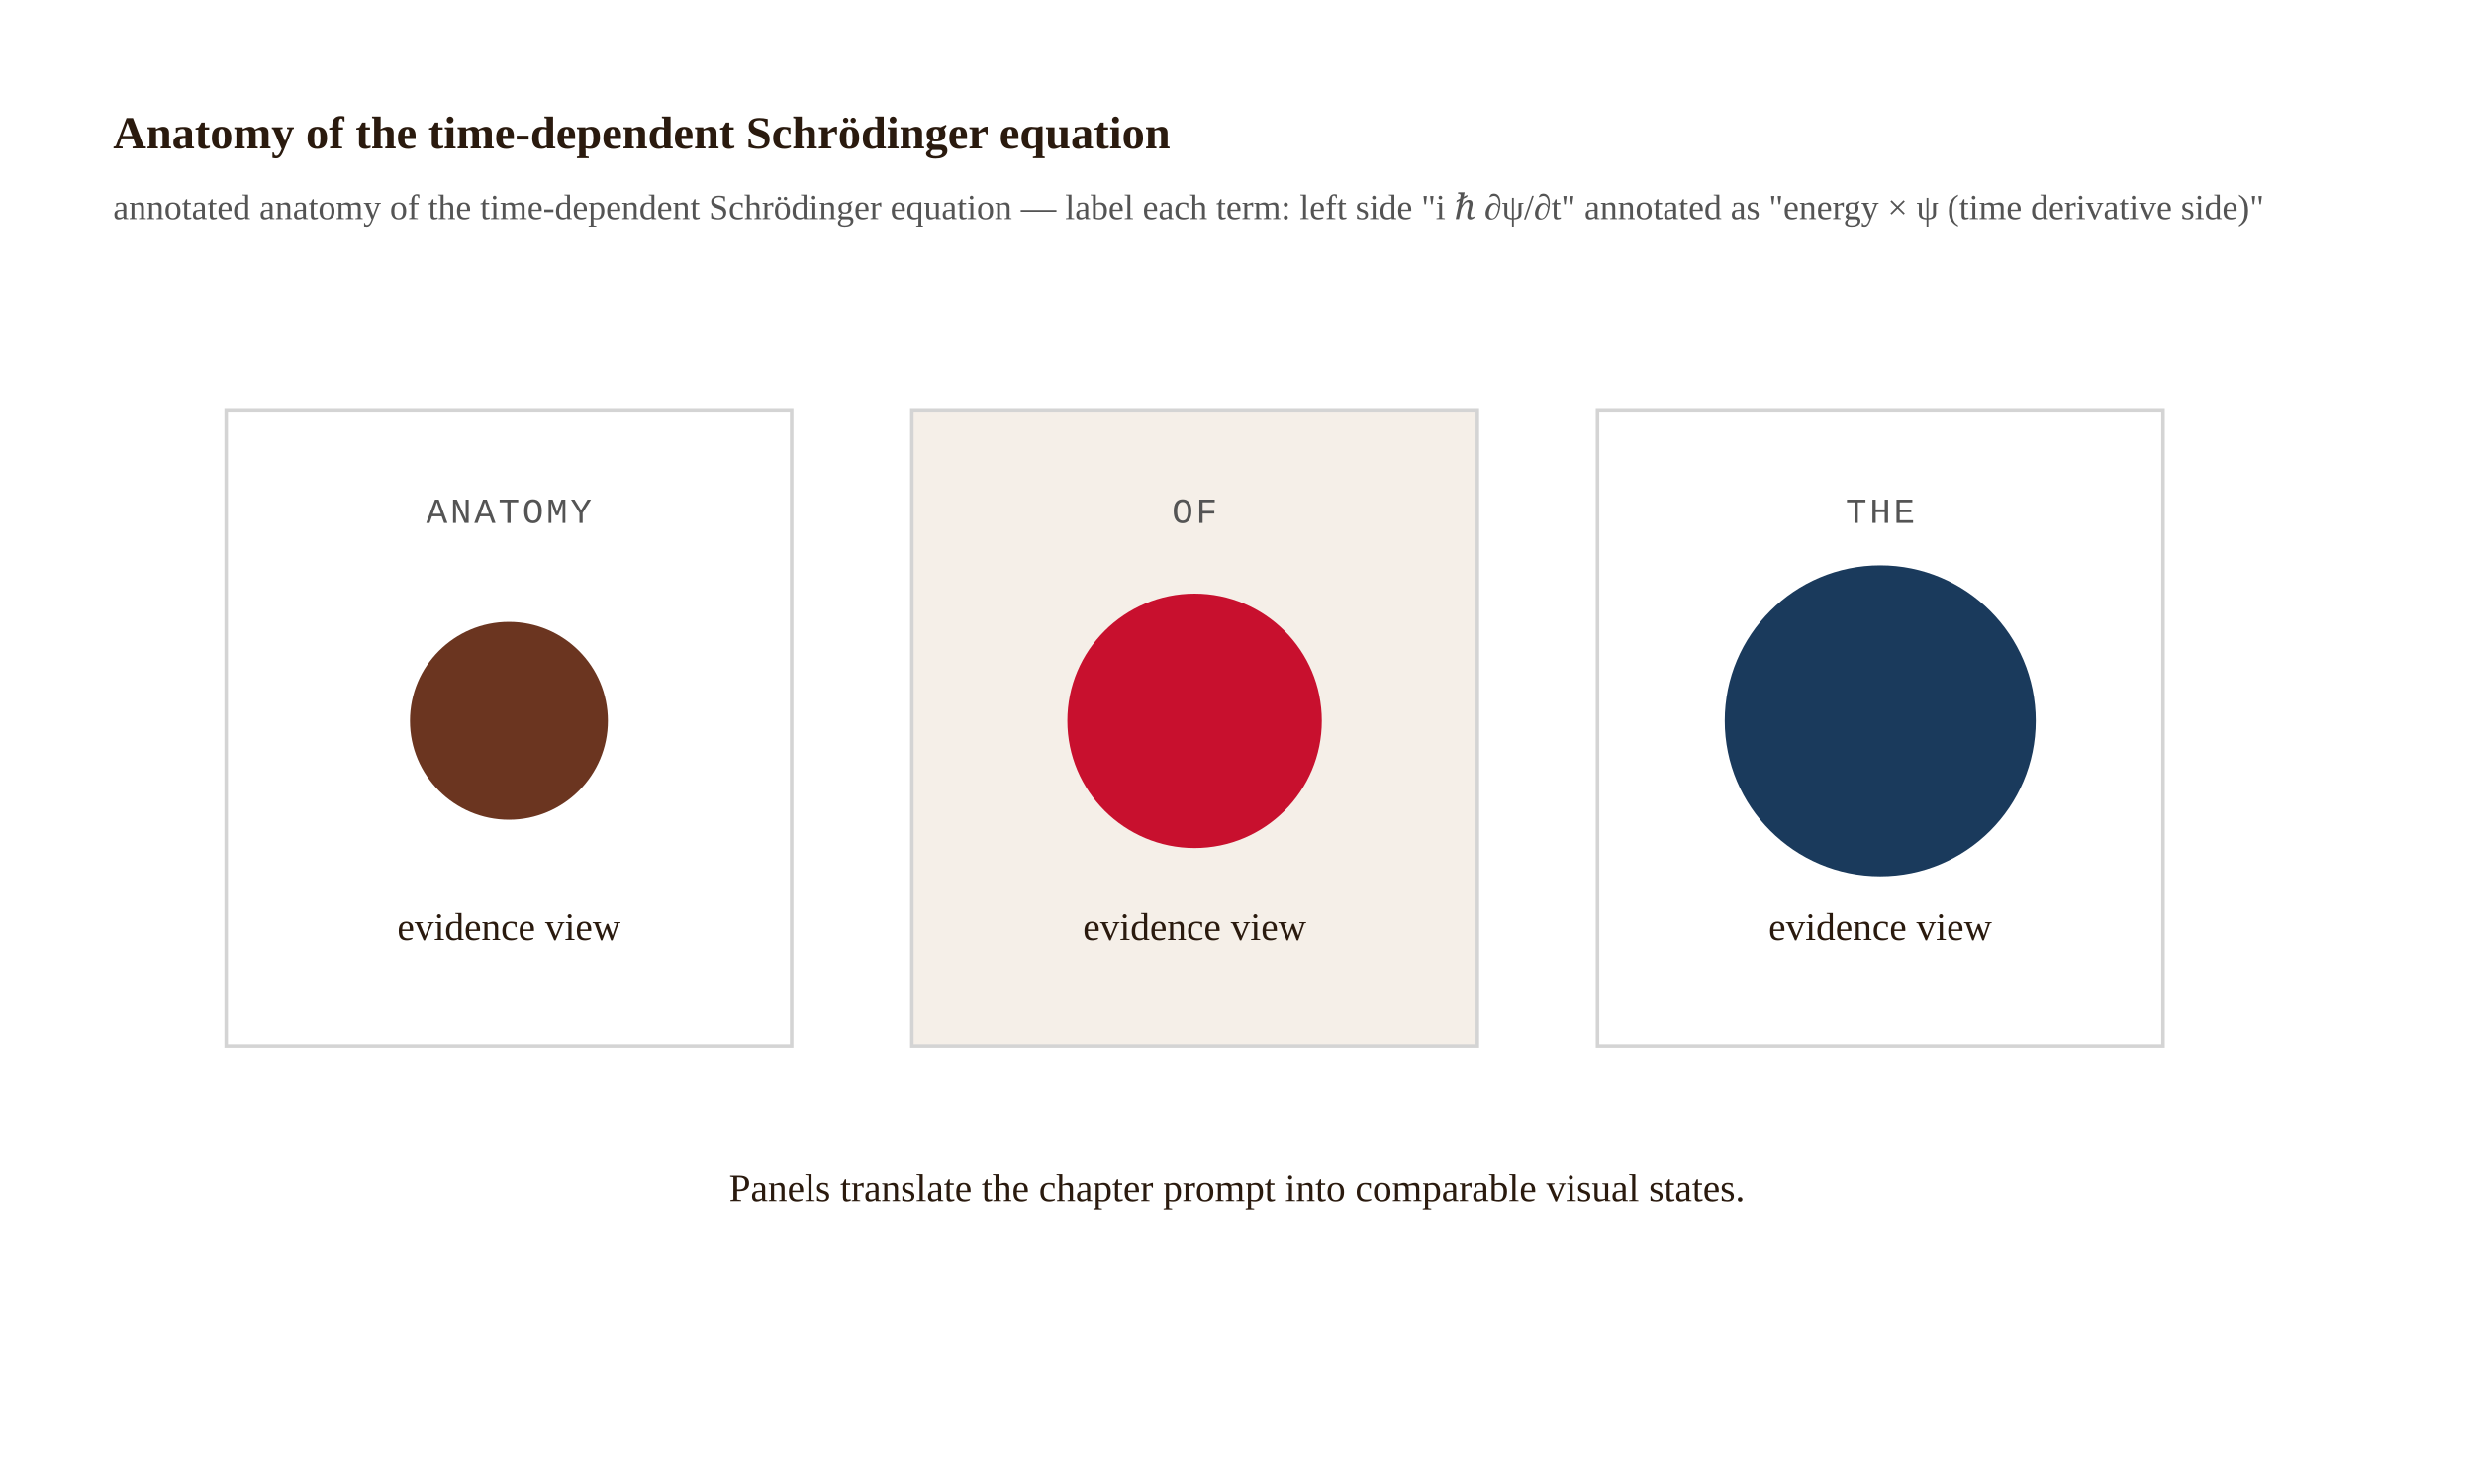
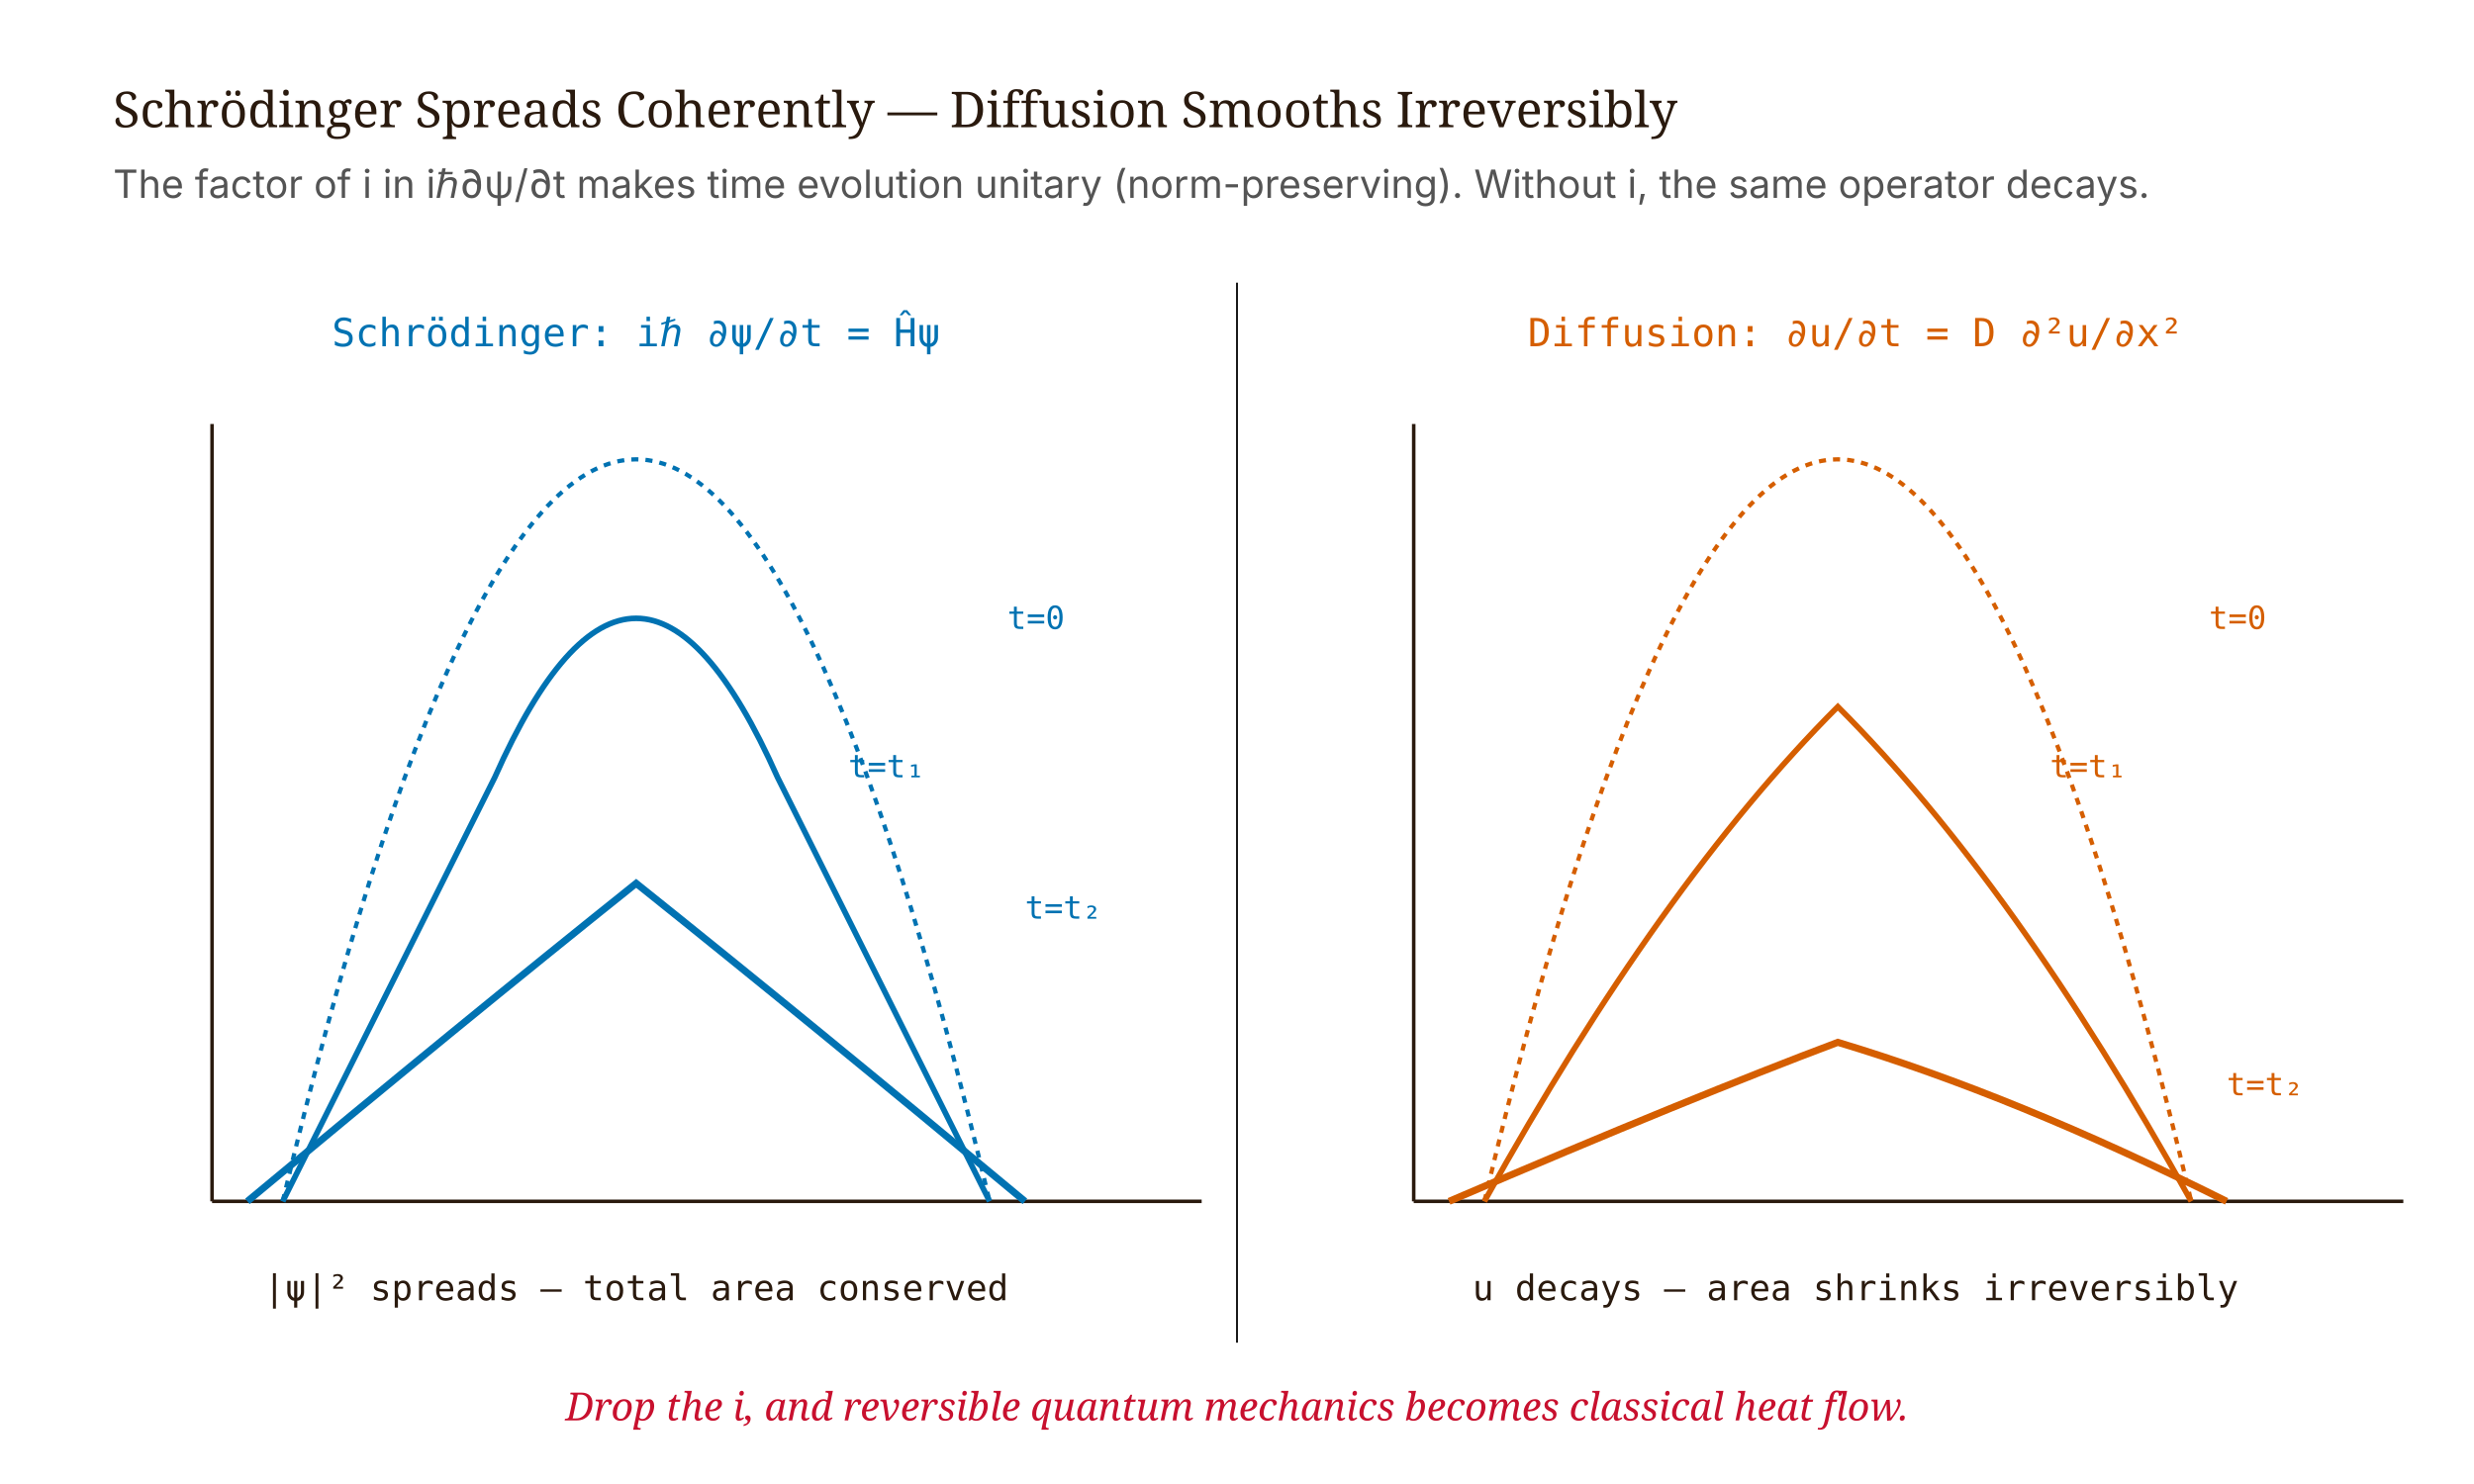
- <svg xmlns="http://www.w3.org/2000/svg" viewBox="0 0 700 420" role="img" aria-labelledby="title desc">
-   <defs>
-     <marker id="arrow" markerWidth="8" markerHeight="6" refX="7" refY="3" orient="auto">
-       <polygon points="0 0, 8 3, 0 6" fill="#2a1a0e" />
-     </marker>
-   </defs>
+ <svg xmlns="http://www.w3.org/2000/svg" viewBox="0 0 700 420" role="img" aria-labelledby="fig-title">
  <rect x="0" y="0" width="700" height="420" fill="#FFFFFF" />
-   <text x="32" y="42" font-family="'EB Garamond', Georgia, 'Times New Roman', serif" font-size="13" font-weight="bold" fill="#2a1a0e">Anatomy of the time-dependent Schrödinger equation </text>
-   <text x="32" y="62" font-family="'EB Garamond', Georgia, 'Times New Roman', serif" font-size="10" fill="#545454">annotated anatomy of the time-dependent Schrödinger equation — label each term: left side "i ℏ ∂ψ/∂t" annotated as "energy × ψ (time derivative side)"</text>
-   <rect x="64" y="116" width="160" height="180" fill="#FFFFFF" stroke="#D4D4D4" stroke-width="1" />
-   <text x="144" y="148" text-anchor="middle" font-family="'IBM Plex Mono', 'Courier New', monospace" font-size="10" letter-spacing="0.08em" fill="#545454">ANATOMY</text>
-   <circle cx="144" cy="204" r="28" fill="#6B3520" />
-   <text x="144" y="266" text-anchor="middle" font-family="'EB Garamond', Georgia, 'Times New Roman', serif" font-size="11" fill="#2a1a0e">evidence view</text>
-   <rect x="258" y="116" width="160" height="180" fill="#F5EFE8" stroke="#D4D4D4" stroke-width="1" />
-   <text x="338" y="148" text-anchor="middle" font-family="'IBM Plex Mono', 'Courier New', monospace" font-size="10" letter-spacing="0.08em" fill="#545454">OF</text>
-   <circle cx="338" cy="204" r="36" fill="#C8102E" />
-   <text x="338" y="266" text-anchor="middle" font-family="'EB Garamond', Georgia, 'Times New Roman', serif" font-size="11" fill="#2a1a0e">evidence view</text>
-   <rect x="452" y="116" width="160" height="180" fill="#FFFFFF" stroke="#D4D4D4" stroke-width="1" />
-   <text x="532" y="148" text-anchor="middle" font-family="'IBM Plex Mono', 'Courier New', monospace" font-size="10" letter-spacing="0.08em" fill="#545454">THE</text>
-   <circle cx="532" cy="204" r="44" fill="#1A3A5C" />
-   <text x="532" y="266" text-anchor="middle" font-family="'EB Garamond', Georgia, 'Times New Roman', serif" font-size="11" fill="#2a1a0e">evidence view</text>
-   <text x="350" y="340" text-anchor="middle" font-family="'EB Garamond', Georgia, 'Times New Roman', serif" font-size="11" fill="#2a1a0e">Panels translate the chapter prompt into comparable visual states.</text>
+   <text x="32" y="36" font-family="'EB Garamond', Georgia, serif" font-size="14" fill="#2a1a0e">Schrödinger Spreads Coherently — Diffusion Smooths Irreversibly</text>
+   <text x="32" y="56" font-family="'Inter', sans-serif" font-size="11" fill="#545454">The factor of i in iℏ∂ψ/∂t makes time evolution unitary (norm-preserving). Without i, the same operator decays.</text>
+   <line x1="350" y1="80" x2="350" y2="380" stroke="#000000" stroke-width="0.5" />
+   <text x="180" y="98" text-anchor="middle" font-family="'JetBrains Mono', monospace" font-size="11" fill="#0072B2">Schrödinger: iℏ ∂ψ/∂t = Ĥψ</text>
+   <line x1="60" y1="340" x2="340" y2="340" stroke="#2a1a0e" stroke-width="1" />
+   <line x1="60" y1="120" x2="60" y2="340" stroke="#2a1a0e" stroke-width="1" />
+   <path d="M 80 340 Q 180 -80 280 340" stroke="#0072B2" stroke-width="1.2" fill="none" stroke-dasharray="2 2" />
+   <path d="M 80 340 Q 110 280 140 220 Q 180 130 220 220 Q 250 280 280 340" stroke="#0072B2" stroke-width="1.6" fill="none" />
+   <path d="M 70 340 Q 130 290 180 250 Q 230 290 290 340" stroke="#0072B2" stroke-width="2" fill="none" />
+   <text x="285" y="178" font-family="'JetBrains Mono', monospace" font-size="9" fill="#0072B2">t=0</text>
+   <text x="240" y="220" font-family="'JetBrains Mono', monospace" font-size="9" fill="#0072B2">t=t₁</text>
+   <text x="290" y="260" font-family="'JetBrains Mono', monospace" font-size="9" fill="#0072B2">t=t₂</text>
+   <text x="180" y="368" text-anchor="middle" font-family="'JetBrains Mono', monospace" font-size="10" fill="#2a1a0e">|ψ|² spreads — total area conserved</text>
+   <text x="525" y="98" text-anchor="middle" font-family="'JetBrains Mono', monospace" font-size="11" fill="#D55E00">Diffusion: ∂u/∂t = D ∂²u/∂x²</text>
+   <line x1="400" y1="340" x2="680" y2="340" stroke="#2a1a0e" stroke-width="1" />
+   <line x1="400" y1="120" x2="400" y2="340" stroke="#2a1a0e" stroke-width="1" />
+   <path d="M 420 340 Q 520 -80 620 340" stroke="#D55E00" stroke-width="1.2" fill="none" stroke-dasharray="2 2" />
+   <path d="M 420 340 Q 470 250 520 200 Q 570 250 620 340" stroke="#D55E00" stroke-width="1.6" fill="none" />
+   <path d="M 410 340 Q 480 310 520 295 Q 570 310 630 340" stroke="#D55E00" stroke-width="2" fill="none" />
+   <text x="625" y="178" font-family="'JetBrains Mono', monospace" font-size="9" fill="#D55E00">t=0</text>
+   <text x="580" y="220" font-family="'JetBrains Mono', monospace" font-size="9" fill="#D55E00">t=t₁</text>
+   <text x="630" y="310" font-family="'JetBrains Mono', monospace" font-size="9" fill="#D55E00">t=t₂</text>
+   <text x="525" y="368" text-anchor="middle" font-family="'JetBrains Mono', monospace" font-size="10" fill="#2a1a0e">u decays — area shrinks irreversibly</text>
+   <text x="350" y="402" text-anchor="middle" font-family="'EB Garamond', Georgia, serif" font-size="11" fill="#C8102E" font-style="italic">Drop the i, and reversible quantum mechanics becomes classical heat flow.</text>
</svg>
